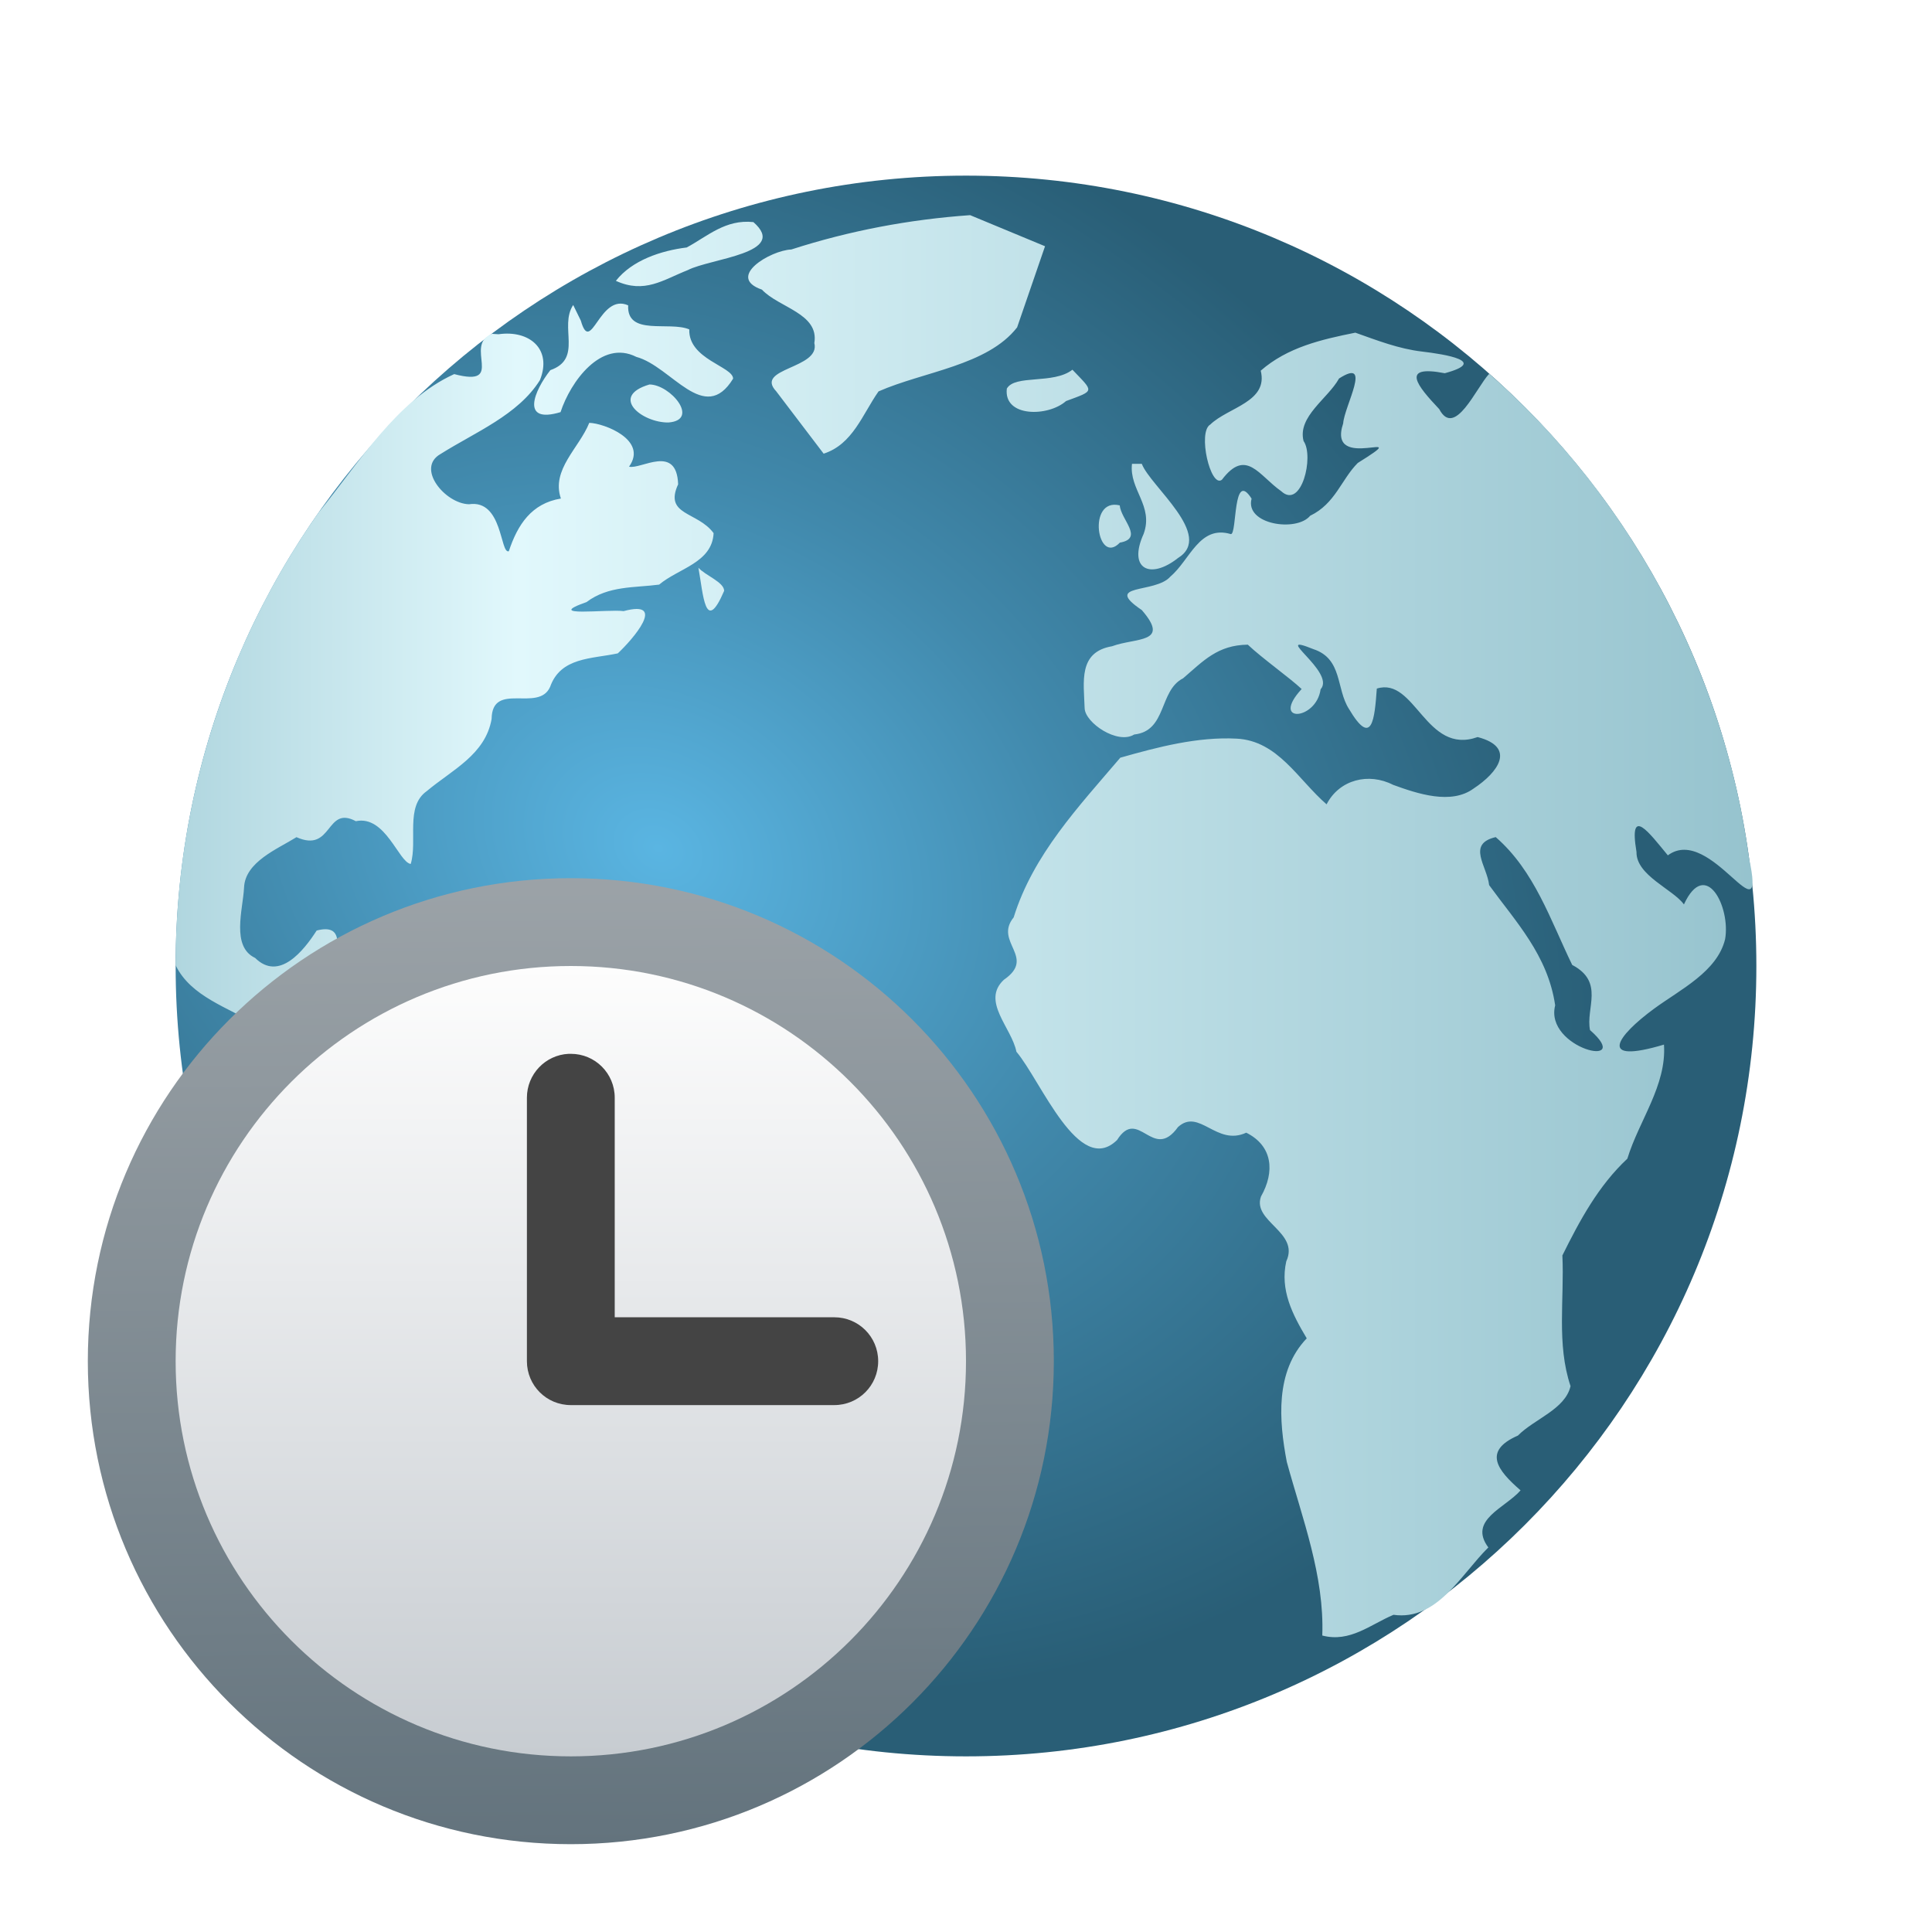
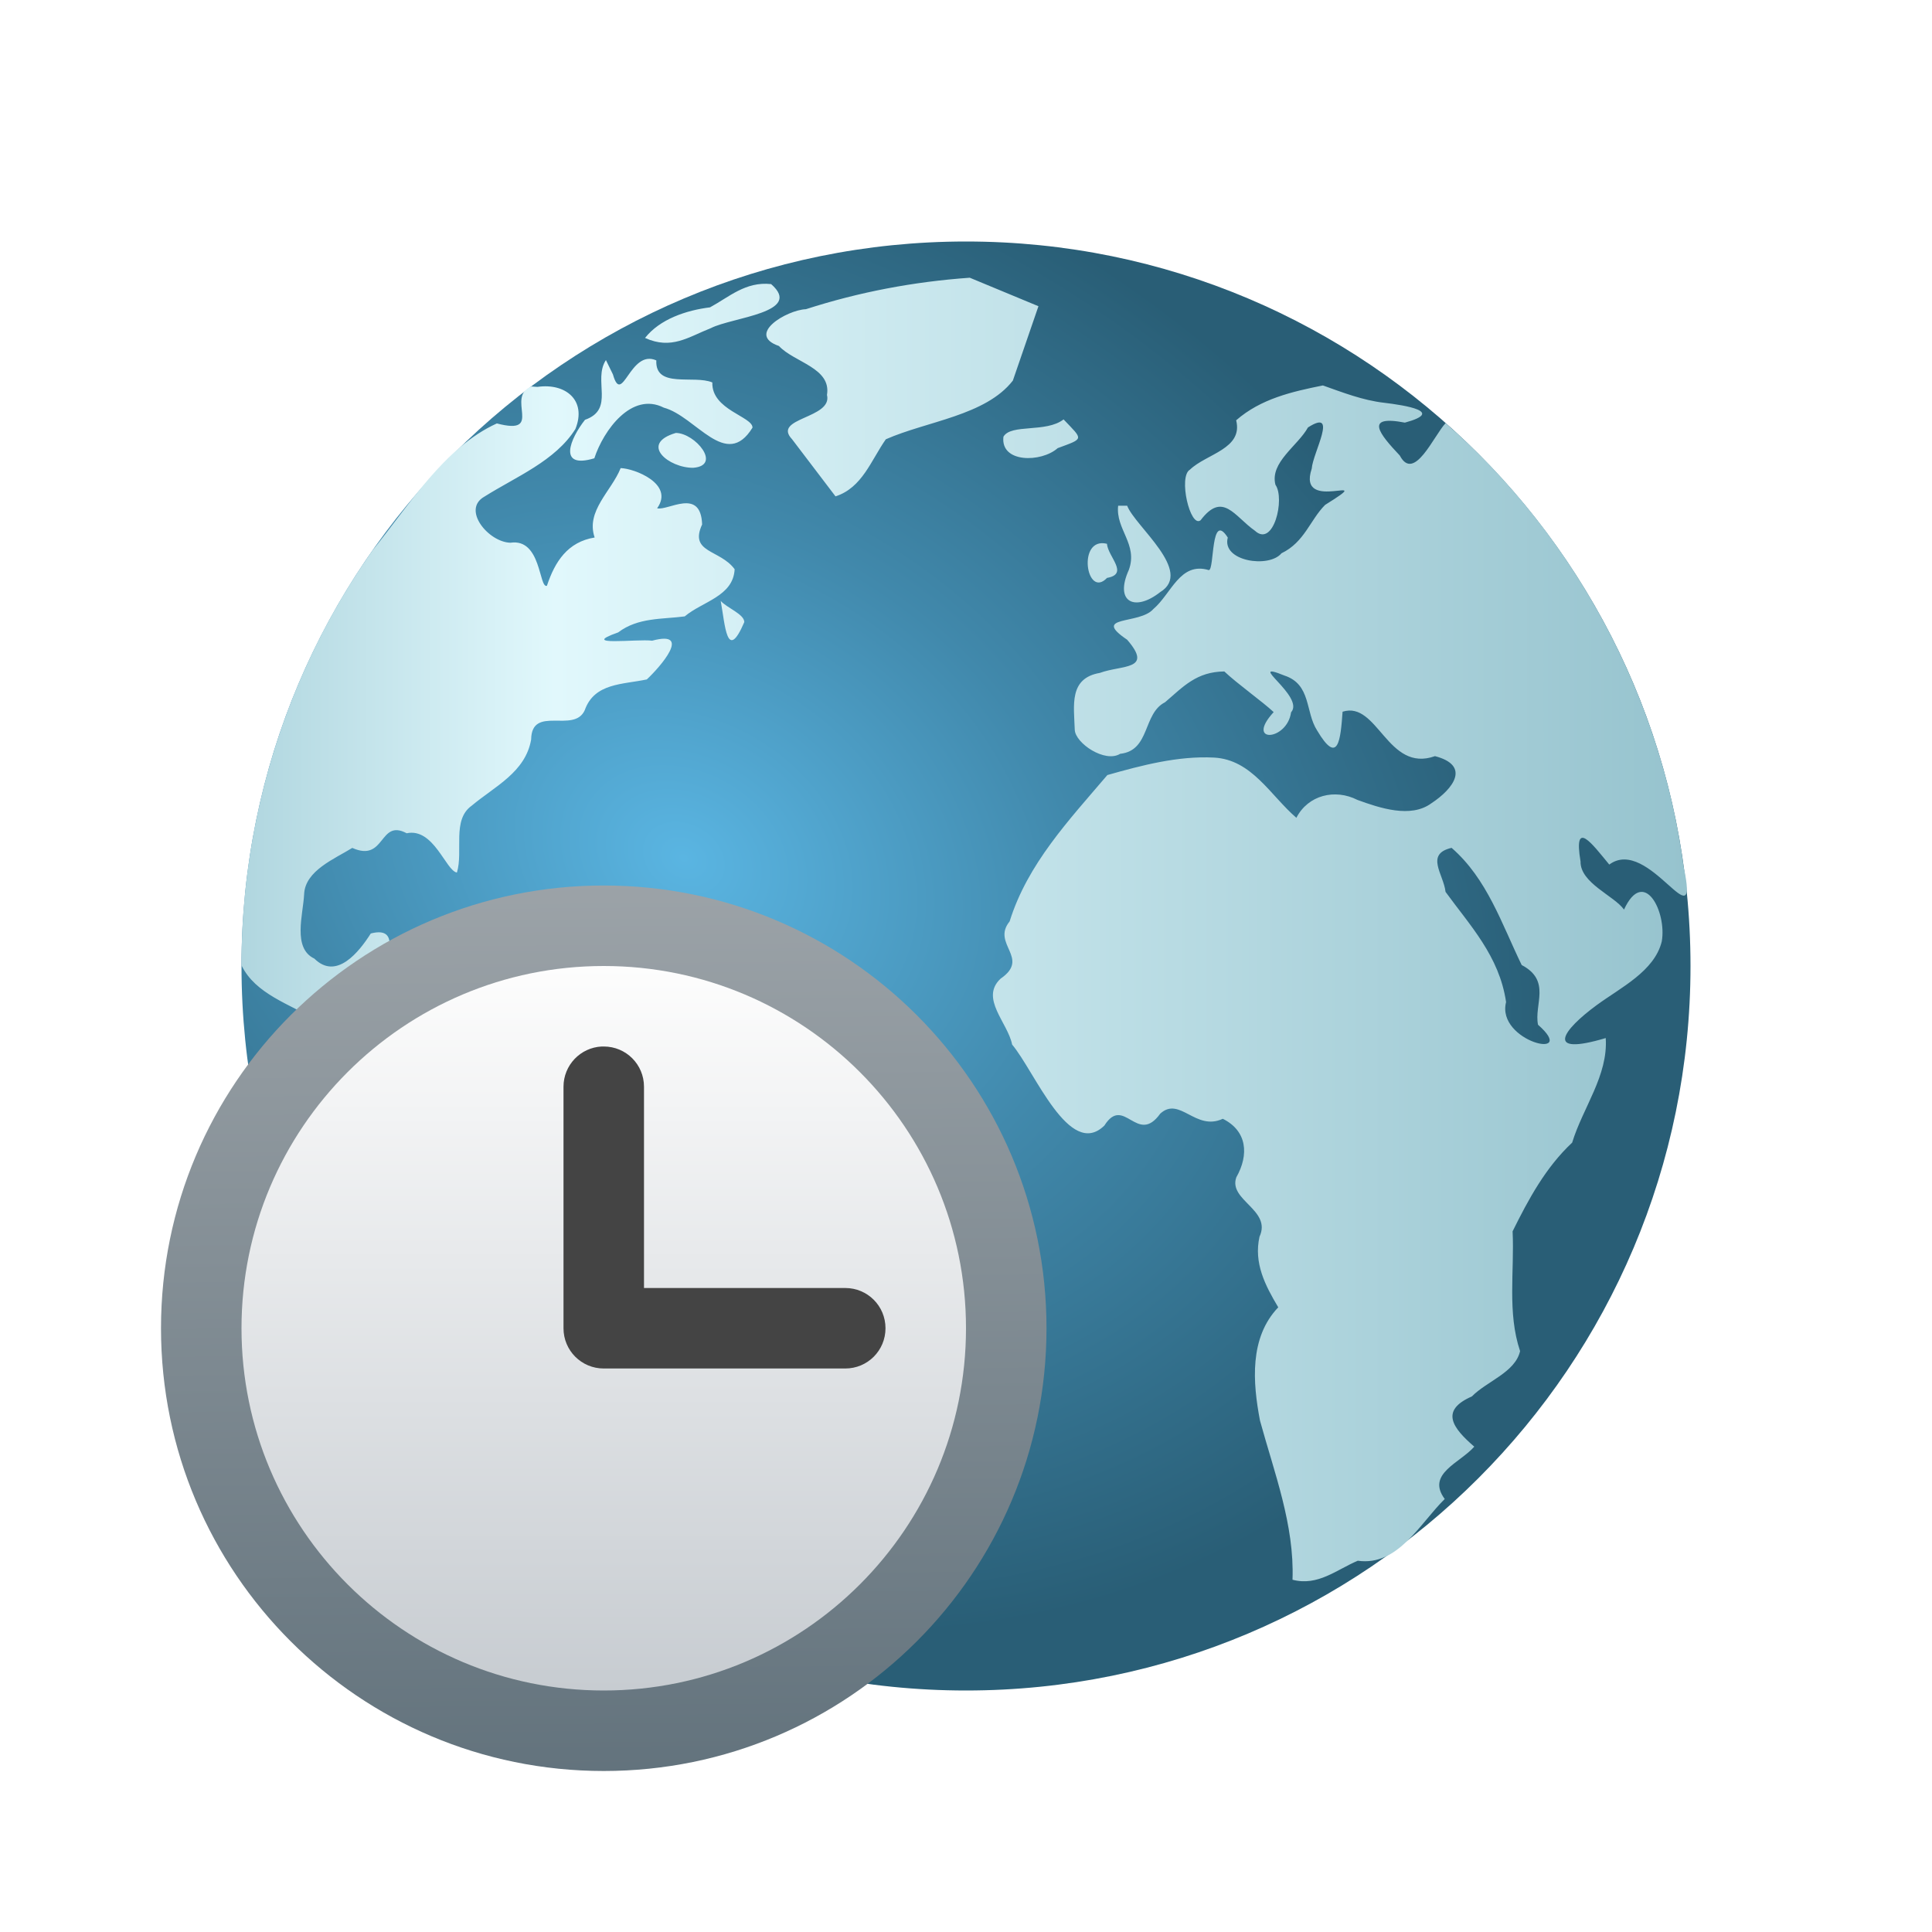
- <svg xmlns="http://www.w3.org/2000/svg" xmlns:xlink="http://www.w3.org/1999/xlink" width="22" height="22" viewBox="0 0 22 22" version="1.1" id="svg2535">
+ <svg xmlns="http://www.w3.org/2000/svg" xmlns:xlink="http://www.w3.org/1999/xlink" width="24" height="24" viewBox="0 0 24 24" version="1.1" id="svg2535">
  <defs id="defs2532">
-     <radialGradient id="radialGradient875" cx="20.107" cy="28.705" r="28" gradientTransform="matrix(0.3552224,0.2005937,-0.1580486,0.279879,4.889023,-2.408706)" gradientUnits="userSpaceOnUse">
+     <radialGradient id="radialGradient875" cx="20.107" cy="28.705" r="28" gradientTransform="matrix(0.3552224,0.2005937,-0.1580486,0.279879,5.889023,-1.408706)" gradientUnits="userSpaceOnUse">
      <stop stop-color="#5ab5e2" offset="0" id="stop2" />
      <stop stop-color="#4189ac" offset=".459" id="stop4" />
      <stop stop-color="#295e76" offset="1" id="stop6" />
    </radialGradient>
-     <linearGradient id="linearGradient883" x1="4" x2="59.861" y1="31.36" y2="31.36" gradientTransform="matrix(0.3214131,0,0,0.3214131,0.714613,0.7143183)" gradientUnits="userSpaceOnUse">
+     <linearGradient id="linearGradient883" x1="4" x2="59.861" y1="31.36" y2="31.36" gradientTransform="matrix(0.3214131,0,0,0.3214131,1.714613,1.714318)" gradientUnits="userSpaceOnUse">
      <stop stop-color="#b0d6df" offset="0" id="stop9" />
      <stop stop-color="#e1f8fc" offset=".217" id="stop11" />
      <stop stop-color="#96c3ce" offset="1" id="stop13" />
    </linearGradient>
-     <linearGradient xlink:href="#linearGradient1611" id="linearGradient1109" x1="1.837" y1="2.358" x2="1.867" y2="5.556" gradientUnits="userSpaceOnUse" gradientTransform="matrix(3.464567,0,0,3.464567,0.08333341,1.749999)" />
+     <linearGradient xlink:href="#linearGradient1611" id="linearGradient1109" x1="1.837" y1="2.358" x2="1.867" y2="5.556" gradientUnits="userSpaceOnUse" gradientTransform="matrix(3.464567,0,0,3.464567,1.083333,2.749999)" />
    <linearGradient id="linearGradient1611">
      <stop style="stop-color:#9ca3a8;stop-opacity:1;" offset="0" id="stop1607" />
      <stop style="stop-color:#63737d;stop-opacity:1" offset="1" id="stop1609" />
    </linearGradient>
-     <linearGradient xlink:href="#linearGradient3161" id="linearGradient3163" x1="8.467" y1="15.346" x2="8.467" y2="1.587" gradientUnits="userSpaceOnUse" gradientTransform="matrix(0.654149,0,0,0.654149,0.9615328,9.961517)" />
+     <linearGradient xlink:href="#linearGradient3161" id="linearGradient3163" x1="8.467" y1="15.346" x2="8.467" y2="1.587" gradientUnits="userSpaceOnUse" gradientTransform="matrix(0.654149,0,0,0.654149,1.961533,10.96152)" />
    <linearGradient id="linearGradient3161">
      <stop style="stop-color:#c7ccd1;stop-opacity:1;" offset="0" id="stop3157" />
      <stop style="stop-color:#fdfdfd;stop-opacity:1" offset="1" id="stop3159" />
    </linearGradient>
  </defs>
-   <rect x="2" y="2" width="18" height="18" rx="9" ry="9" fill="url(#radialGradient875)" id="rect30" style="fill:url(#radialGradient875);stroke-width:0.321" />
-   <path d="M 11.047,2.45 C 10.353,2.499 9.674,2.627 9.011,2.841 8.775,2.85 8.262,3.155 8.676,3.298 8.869,3.504 9.329,3.569 9.273,3.906 9.347,4.201 8.586,4.188 8.839,4.456 9.019,4.692 9.199,4.929 9.379,5.166 9.711,5.059 9.82,4.719 10.004,4.457 10.517,4.231 11.243,4.163 11.582,3.728 11.688,3.42 11.794,3.112 11.9,2.804 11.616,2.686 11.331,2.568 11.047,2.45 Z M 8.579,2.529 C 8.261,2.495 8.057,2.69 7.82,2.818 7.528,2.854 7.198,2.963 7.013,3.198 7.341,3.347 7.548,3.188 7.831,3.076 8.093,2.941 8.987,2.885 8.579,2.529 Z M 6.527,3.473 C 6.363,3.723 6.641,4.084 6.267,4.215 6.083,4.448 5.921,4.832 6.383,4.693 6.496,4.347 6.846,3.861 7.246,4.064 7.647,4.172 8.02,4.847 8.348,4.312 8.348,4.173 7.837,4.092 7.849,3.751 7.621,3.654 7.136,3.831 7.153,3.477 6.825,3.331 6.73,4.057 6.614,3.651 6.585,3.592 6.556,3.532 6.527,3.473 Z m 8.907,0.315 c -0.388,0.078 -0.772,0.166 -1.078,0.433 0.089,0.356 -0.37,0.416 -0.574,0.613 -0.148,0.084 0.003,0.729 0.132,0.629 0.276,-0.364 0.419,-0.05 0.675,0.13 0.231,0.214 0.377,-0.398 0.255,-0.571 -0.072,-0.278 0.278,-0.484 0.404,-0.712 0.385,-0.247 0.06,0.315 0.047,0.511 -0.194,0.58 0.862,0.017 0.166,0.451 -0.187,0.187 -0.255,0.463 -0.542,0.601 -0.155,0.189 -0.746,0.1 -0.667,-0.195 -0.216,-0.339 -0.163,0.407 -0.236,0.404 -0.358,-0.107 -0.464,0.293 -0.689,0.484 -0.172,0.197 -0.778,0.075 -0.325,0.381 0.33,0.381 -0.066,0.311 -0.339,0.412 -0.386,0.066 -0.322,0.403 -0.312,0.706 0.006,0.167 0.376,0.416 0.564,0.299 0.375,-0.04 0.28,-0.5 0.557,-0.64 0.23,-0.197 0.392,-0.379 0.737,-0.383 0.16,0.152 0.482,0.381 0.613,0.505 -0.361,0.393 0.166,0.361 0.216,0.003 0.178,-0.197 -0.586,-0.661 -0.082,-0.457 0.334,0.11 0.257,0.451 0.405,0.681 0.264,0.446 0.292,0.113 0.317,-0.232 0.438,-0.138 0.557,0.763 1.148,0.552 0.443,0.116 0.233,0.403 -0.047,0.587 -0.255,0.186 -0.636,0.059 -0.916,-0.043 -0.277,-0.142 -0.611,-0.061 -0.757,0.222 -0.324,-0.28 -0.553,-0.724 -1.024,-0.748 -0.446,-0.023 -0.895,0.095 -1.325,0.217 -0.476,0.559 -0.992,1.104 -1.214,1.818 -0.23,0.283 0.263,0.453 -0.112,0.711 -0.261,0.244 0.089,0.545 0.143,0.819 0.281,0.333 0.712,1.43 1.146,1.006 0.244,-0.386 0.406,0.253 0.694,-0.148 0.242,-0.221 0.438,0.222 0.777,0.064 0.302,0.15 0.328,0.445 0.168,0.727 -0.102,0.286 0.443,0.404 0.288,0.738 -0.073,0.327 0.07,0.604 0.233,0.877 -0.361,0.377 -0.317,0.935 -0.227,1.407 0.177,0.647 0.429,1.296 0.404,1.977 0.316,0.083 0.549,-0.126 0.811,-0.236 0.499,0.071 0.77,-0.462 1.08,-0.767 -0.233,-0.313 0.191,-0.448 0.367,-0.65 -0.262,-0.227 -0.436,-0.447 -0.03,-0.624 0.187,-0.19 0.538,-0.298 0.599,-0.563 -0.161,-0.48 -0.069,-0.991 -0.093,-1.488 0.199,-0.401 0.41,-0.793 0.74,-1.102 0.132,-0.434 0.448,-0.833 0.417,-1.299 -0.77,0.23 -0.537,-0.098 -0.111,-0.41 0.296,-0.217 0.717,-0.42 0.807,-0.79 0.065,-0.365 -0.221,-0.932 -0.469,-0.396 -0.121,-0.171 -0.546,-0.33 -0.54,-0.598 -0.091,-0.541 0.146,-0.216 0.357,0.039 0.491,-0.364 1.132,1.004 0.924,0.028 C 19.634,7.655 18.563,5.658 16.958,4.256 16.811,4.412 16.566,4.995 16.389,4.659 16.137,4.392 15.939,4.151 16.452,4.25 16.954,4.114 16.454,4.034 16.191,4.003 15.927,3.972 15.682,3.876 15.433,3.788 Z M 5.603,3.801 C 5.27,3.929 5.768,4.417 5.172,4.26 4.519,4.556 4.084,5.275 3.63,5.834 2.571,7.33 1.996,9.159 2,10.992 c 0.174,0.359 0.602,0.48 0.922,0.678 0.325,0.111 0.735,0.094 0.897,0.454 0.181,0.19 0.424,0.444 0.683,0.465 0.398,-0.127 0.454,0.233 0.253,0.5 -0.022,0.292 -0.347,0.528 -0.311,0.785 0.072,0.288 -0.362,0.605 -0.069,0.868 0.308,0.551 0.638,1.085 1.054,1.561 0.259,0.227 0.228,0.54 0.199,0.852 -0.103,0.33 0.209,0.521 0.376,0.76 -0.408,0.748 0.697,0.897 1.159,1.224 0.232,-0.213 0.251,-0.557 0.637,-0.566 0.234,-0.164 0.284,-0.534 0.444,-0.78 -0.005,-0.261 -0.172,-0.505 0.099,-0.79 0.205,-0.173 0.627,-0.058 0.703,-0.418 0.278,-0.286 0.053,-0.683 0.053,-1.03 C 9.316,15.258 9.688,15.031 9.647,14.623 9.694,14.013 8.596,14.041 8.209,13.671 7.734,13.658 7.83,13.01 7.46,12.924 7.093,12.942 6.959,12.655 6.829,12.362 6.627,12.224 6.246,12.505 6.035,12.332 5.795,12.206 5.58,11.734 5.31,12.029 4.955,12.286 4.605,12.548 4.268,12.117 4.05,11.92 4.324,11.361 4.015,11.396 3.354,11.635 4.224,10.437 3.606,10.596 3.459,10.825 3.178,11.179 2.905,10.908 2.631,10.779 2.766,10.359 2.779,10.108 2.79,9.814 3.162,9.667 3.376,9.533 3.791,9.718 3.706,9.166 4.052,9.351 4.389,9.279 4.54,9.818 4.677,9.838 4.757,9.573 4.612,9.184 4.859,9.009 5.147,8.767 5.527,8.594 5.598,8.187 5.604,7.752 6.132,8.118 6.264,7.822 6.384,7.482 6.737,7.504 7.035,7.44 7.198,7.288 7.607,6.823 7.101,6.959 6.917,6.934 6.175,7.033 6.679,6.856 6.927,6.668 7.228,6.694 7.506,6.657 7.726,6.471 8.109,6.409 8.126,6.071 7.944,5.823 7.558,5.871 7.722,5.515 7.706,5.051 7.297,5.349 7.163,5.314 7.381,5.01 6.879,4.819 6.71,4.815 6.596,5.101 6.274,5.348 6.387,5.677 6.052,5.732 5.894,5.975 5.794,6.277 5.693,6.312 5.726,5.684 5.34,5.742 5.068,5.735 4.732,5.329 5.018,5.169 5.411,4.921 5.899,4.726 6.148,4.329 6.291,3.974 6.027,3.756 5.677,3.806 l -0.049,-0.003 z m 6.609,0.409 c -0.217,0.169 -0.654,0.052 -0.747,0.215 -0.039,0.328 0.47,0.323 0.674,0.142 0.332,-0.123 0.318,-0.1 0.073,-0.357 z M 7.396,4.378 C 6.935,4.514 7.311,4.815 7.612,4.811 7.971,4.783 7.637,4.381 7.396,4.378 Z m 5.494,0.905 c -0.033,0.293 0.249,0.477 0.133,0.796 -0.183,0.403 0.076,0.524 0.39,0.276 0.418,-0.256 -0.314,-0.817 -0.411,-1.073 h -0.111 z M 12.751,5.755 c -0.376,-0.092 -0.257,0.695 0.001,0.424 0.278,-0.049 0.011,-0.263 -0.001,-0.424 z M 7.953,6.465 C 8.008,6.763 8.028,7.236 8.246,6.728 8.246,6.629 8.03,6.552 7.953,6.465 Z m 9.08,3.068 c 0.442,0.385 0.621,0.943 0.87,1.455 0.371,0.195 0.151,0.492 0.203,0.742 0.516,0.452 -0.523,0.211 -0.397,-0.282 -0.084,-0.573 -0.452,-0.955 -0.752,-1.369 -0.024,-0.219 -0.259,-0.469 0.076,-0.547 z" fill="url(#linearGradient883)" id="path32" style="fill:url(#linearGradient883);stroke-width:0.321" />
-   <circle style="fill:url(#linearGradient1109);fill-opacity:1;stroke-width:0.344;stroke-linejoin:round" id="path1021" cx="6.5" cy="15.5" r="5.5" />
-   <circle style="fill:url(#linearGradient3163);fill-opacity:1;stroke-width:0.173" id="path2899" cx="6.5" cy="15.5" r="4.5" />
-   <path id="rect1636" style="fill:#444444;fill-opacity:1;stroke-width:0.5;stroke-linejoin:round" d="m 6.475,12 c -0.265,0.013 -0.475,0.232 -0.475,0.5 v 2.975 c -4.304e-4,0.009 0,0.017 0,0.025 0,0.277 0.223,0.5 0.5,0.5 h 0.025 2.975 C 9.777,16 10,15.777 10,15.5 10,15.223 9.777,15 9.5,15 h -2.5 v -2.5 c 0,-0.277 -0.223,-0.5 -0.5,-0.5 -0.009,0 -0.017,-4.3e-4 -0.025,0 z" />
+   <rect x="3" y="3" width="18" height="18" rx="9" ry="9" fill="url(#radialGradient875)" id="rect30" style="fill:url(#radialGradient875);stroke-width:0.321" />
+   <path d="M 12.047,3.45 C 11.353,3.499 10.674,3.627 10.011,3.841 9.775,3.85 9.262,4.155 9.676,4.298 9.869,4.504 10.329,4.569 10.273,4.906 10.347,5.201 9.586,5.188 9.839,5.456 10.019,5.692 10.199,5.929 10.379,6.166 10.711,6.059 10.82,5.719 11.004,5.457 11.517,5.231 12.243,5.163 12.582,4.728 12.688,4.42 12.794,4.112 12.9,3.804 12.616,3.686 12.331,3.568 12.047,3.45 Z M 9.579,3.529 C 9.261,3.495 9.057,3.69 8.82,3.818 8.528,3.854 8.198,3.963 8.013,4.198 8.341,4.347 8.548,4.188 8.831,4.076 9.093,3.941 9.987,3.885 9.579,3.529 Z M 7.527,4.473 C 7.363,4.723 7.641,5.084 7.267,5.215 7.083,5.448 6.921,5.832 7.383,5.693 7.496,5.347 7.846,4.861 8.246,5.064 8.647,5.172 9.02,5.847 9.348,5.312 9.348,5.173 8.837,5.092 8.849,4.751 8.621,4.654 8.136,4.831 8.153,4.477 7.825,4.331 7.73,5.057 7.614,4.651 7.585,4.592 7.556,4.532 7.527,4.473 Z m 8.907,0.315 c -0.388,0.078 -0.772,0.166 -1.078,0.433 0.089,0.356 -0.37,0.416 -0.574,0.613 -0.148,0.084 0.003,0.729 0.132,0.629 0.276,-0.364 0.419,-0.05 0.675,0.13 0.231,0.214 0.377,-0.398 0.255,-0.571 -0.072,-0.278 0.278,-0.484 0.404,-0.712 0.385,-0.247 0.06,0.315 0.047,0.511 -0.194,0.58 0.862,0.017 0.166,0.451 -0.187,0.187 -0.255,0.463 -0.542,0.601 -0.155,0.189 -0.746,0.1 -0.667,-0.195 -0.216,-0.339 -0.163,0.407 -0.236,0.404 -0.358,-0.107 -0.464,0.293 -0.689,0.484 -0.172,0.197 -0.778,0.075 -0.325,0.381 0.33,0.381 -0.066,0.311 -0.339,0.412 -0.386,0.066 -0.322,0.403 -0.312,0.706 0.006,0.167 0.376,0.416 0.564,0.299 0.375,-0.04 0.28,-0.5 0.557,-0.64 0.23,-0.197 0.392,-0.379 0.737,-0.383 0.16,0.152 0.482,0.381 0.613,0.505 -0.361,0.393 0.166,0.361 0.216,0.003 0.178,-0.197 -0.586,-0.661 -0.082,-0.457 0.334,0.11 0.257,0.451 0.405,0.681 0.264,0.446 0.292,0.113 0.317,-0.232 0.438,-0.138 0.557,0.763 1.148,0.552 0.443,0.116 0.233,0.403 -0.047,0.587 -0.255,0.186 -0.636,0.059 -0.916,-0.043 C 16.584,9.795 16.25,9.876 16.104,10.159 15.78,9.88 15.551,9.436 15.081,9.411 c -0.446,-0.023 -0.895,0.095 -1.325,0.217 -0.476,0.559 -0.992,1.104 -1.214,1.818 -0.23,0.283 0.263,0.453 -0.112,0.711 -0.261,0.244 0.089,0.545 0.143,0.819 0.281,0.333 0.712,1.43 1.146,1.006 0.244,-0.386 0.406,0.253 0.694,-0.148 0.242,-0.221 0.438,0.222 0.777,0.064 0.302,0.15 0.328,0.445 0.168,0.727 -0.102,0.286 0.443,0.404 0.288,0.738 -0.073,0.327 0.07,0.604 0.233,0.877 -0.361,0.377 -0.317,0.935 -0.227,1.407 0.177,0.647 0.429,1.296 0.404,1.977 0.316,0.083 0.549,-0.126 0.811,-0.236 0.499,0.071 0.77,-0.462 1.08,-0.767 -0.233,-0.313 0.191,-0.448 0.367,-0.65 -0.262,-0.227 -0.436,-0.447 -0.03,-0.624 0.187,-0.19 0.538,-0.298 0.599,-0.563 -0.161,-0.48 -0.069,-0.991 -0.093,-1.488 0.199,-0.401 0.41,-0.793 0.74,-1.102 0.132,-0.434 0.448,-0.833 0.417,-1.299 -0.77,0.23 -0.537,-0.098 -0.111,-0.41 0.296,-0.217 0.717,-0.42 0.807,-0.79 0.065,-0.365 -0.221,-0.932 -0.469,-0.396 -0.121,-0.171 -0.546,-0.33 -0.54,-0.598 -0.091,-0.541 0.146,-0.216 0.357,0.039 0.491,-0.364 1.132,1.004 0.924,0.028 C 20.634,8.655 19.563,6.658 17.958,5.256 17.811,5.412 17.566,5.995 17.389,5.659 17.137,5.392 16.939,5.151 17.452,5.25 17.954,5.114 17.454,5.034 17.191,5.003 16.927,4.972 16.682,4.876 16.433,4.788 Z M 6.603,4.801 C 6.27,4.929 6.768,5.417 6.172,5.26 5.519,5.556 5.084,6.275 4.63,6.834 3.571,8.33 2.996,10.159 3,11.992 c 0.174,0.359 0.602,0.48 0.922,0.678 0.325,0.111 0.735,0.094 0.897,0.454 0.181,0.19 0.424,0.444 0.683,0.465 0.398,-0.127 0.454,0.233 0.253,0.5 -0.022,0.292 -0.347,0.528 -0.311,0.785 0.072,0.288 -0.362,0.605 -0.069,0.868 0.308,0.551 0.638,1.085 1.054,1.561 0.259,0.227 0.228,0.54 0.199,0.852 -0.103,0.33 0.209,0.521 0.376,0.76 -0.408,0.748 0.697,0.897 1.159,1.224 C 8.396,19.926 8.414,19.582 8.8,19.572 9.034,19.408 9.084,19.038 9.245,18.793 9.239,18.531 9.072,18.287 9.344,18.003 9.548,17.83 9.97,17.945 10.047,17.585 10.325,17.298 10.1,16.902 10.1,16.554 10.316,16.258 10.688,16.031 10.647,15.623 10.694,15.013 9.596,15.041 9.209,14.671 8.734,14.658 8.83,14.01 8.46,13.924 8.093,13.942 7.959,13.655 7.829,13.362 7.627,13.224 7.246,13.505 7.035,13.332 6.795,13.206 6.58,12.734 6.31,13.029 c -0.355,0.258 -0.705,0.519 -1.042,0.088 -0.219,-0.197 0.056,-0.756 -0.253,-0.721 -0.661,0.239 0.209,-0.959 -0.409,-0.8 -0.146,0.23 -0.427,0.584 -0.701,0.312 -0.274,-0.129 -0.139,-0.549 -0.127,-0.8 0.012,-0.294 0.384,-0.441 0.598,-0.575 0.415,0.185 0.33,-0.367 0.676,-0.182 0.336,-0.072 0.488,0.468 0.624,0.488 C 5.757,10.573 5.612,10.184 5.859,10.009 6.147,9.767 6.527,9.594 6.598,9.187 6.604,8.752 7.132,9.118 7.264,8.822 7.384,8.482 7.737,8.504 8.035,8.44 8.198,8.288 8.607,7.823 8.101,7.959 7.917,7.934 7.175,8.033 7.679,7.856 7.927,7.668 8.228,7.694 8.506,7.657 8.726,7.471 9.109,7.409 9.126,7.071 8.944,6.823 8.558,6.871 8.722,6.515 8.706,6.051 8.297,6.349 8.163,6.314 8.381,6.01 7.879,5.819 7.71,5.815 7.596,6.101 7.274,6.348 7.387,6.677 7.052,6.732 6.894,6.975 6.794,7.277 6.693,7.312 6.726,6.684 6.34,6.742 6.068,6.735 5.732,6.329 6.018,6.169 6.411,5.921 6.899,5.726 7.148,5.329 7.291,4.974 7.027,4.756 6.677,4.806 l -0.049,-0.003 z m 6.609,0.409 c -0.217,0.169 -0.654,0.052 -0.747,0.215 -0.039,0.328 0.47,0.323 0.674,0.142 0.332,-0.123 0.318,-0.1 0.073,-0.357 z M 8.396,5.378 C 7.935,5.514 8.311,5.815 8.612,5.811 8.971,5.783 8.637,5.381 8.396,5.378 Z m 5.494,0.905 c -0.033,0.293 0.249,0.477 0.133,0.796 -0.183,0.403 0.076,0.524 0.39,0.276 0.418,-0.256 -0.314,-0.817 -0.411,-1.073 h -0.111 z M 13.751,6.755 c -0.376,-0.092 -0.257,0.695 0.001,0.424 0.278,-0.049 0.011,-0.263 -0.001,-0.424 z M 8.953,7.465 C 9.008,7.763 9.028,8.236 9.246,7.728 9.246,7.629 9.03,7.552 8.953,7.465 Z m 9.08,3.068 c 0.442,0.385 0.621,0.943 0.87,1.455 0.371,0.195 0.151,0.492 0.203,0.742 0.516,0.452 -0.523,0.211 -0.397,-0.282 -0.084,-0.573 -0.452,-0.955 -0.752,-1.369 -0.024,-0.219 -0.259,-0.469 0.076,-0.547 z" fill="url(#linearGradient883)" id="path32" style="fill:url(#linearGradient883);stroke-width:0.321" />
+   <circle style="fill:url(#linearGradient1109);fill-opacity:1;stroke-width:0.344;stroke-linejoin:round" id="path1021" cx="7.5" cy="16.5" r="5.5" />
+   <circle style="fill:url(#linearGradient3163);fill-opacity:1;stroke-width:0.173" id="path2899" cx="7.5" cy="16.5" r="4.5" />
+   <path id="rect1636" style="fill:#444444;fill-opacity:1;stroke-width:0.5;stroke-linejoin:round" d="m 7.475,13 c -0.265,0.013 -0.475,0.232 -0.475,0.5 v 2.975 c -4.304e-4,0.009 0,0.017 0,0.025 0,0.277 0.223,0.5 0.5,0.5 H 7.525 10.5 C 10.777,17 11,16.777 11,16.5 11,16.223 10.777,16 10.5,16 H 8 v -2.5 c 0,-0.277 -0.223,-0.5 -0.5,-0.5 -0.009,0 -0.017,-4.3e-4 -0.025,0 z" />
</svg>
